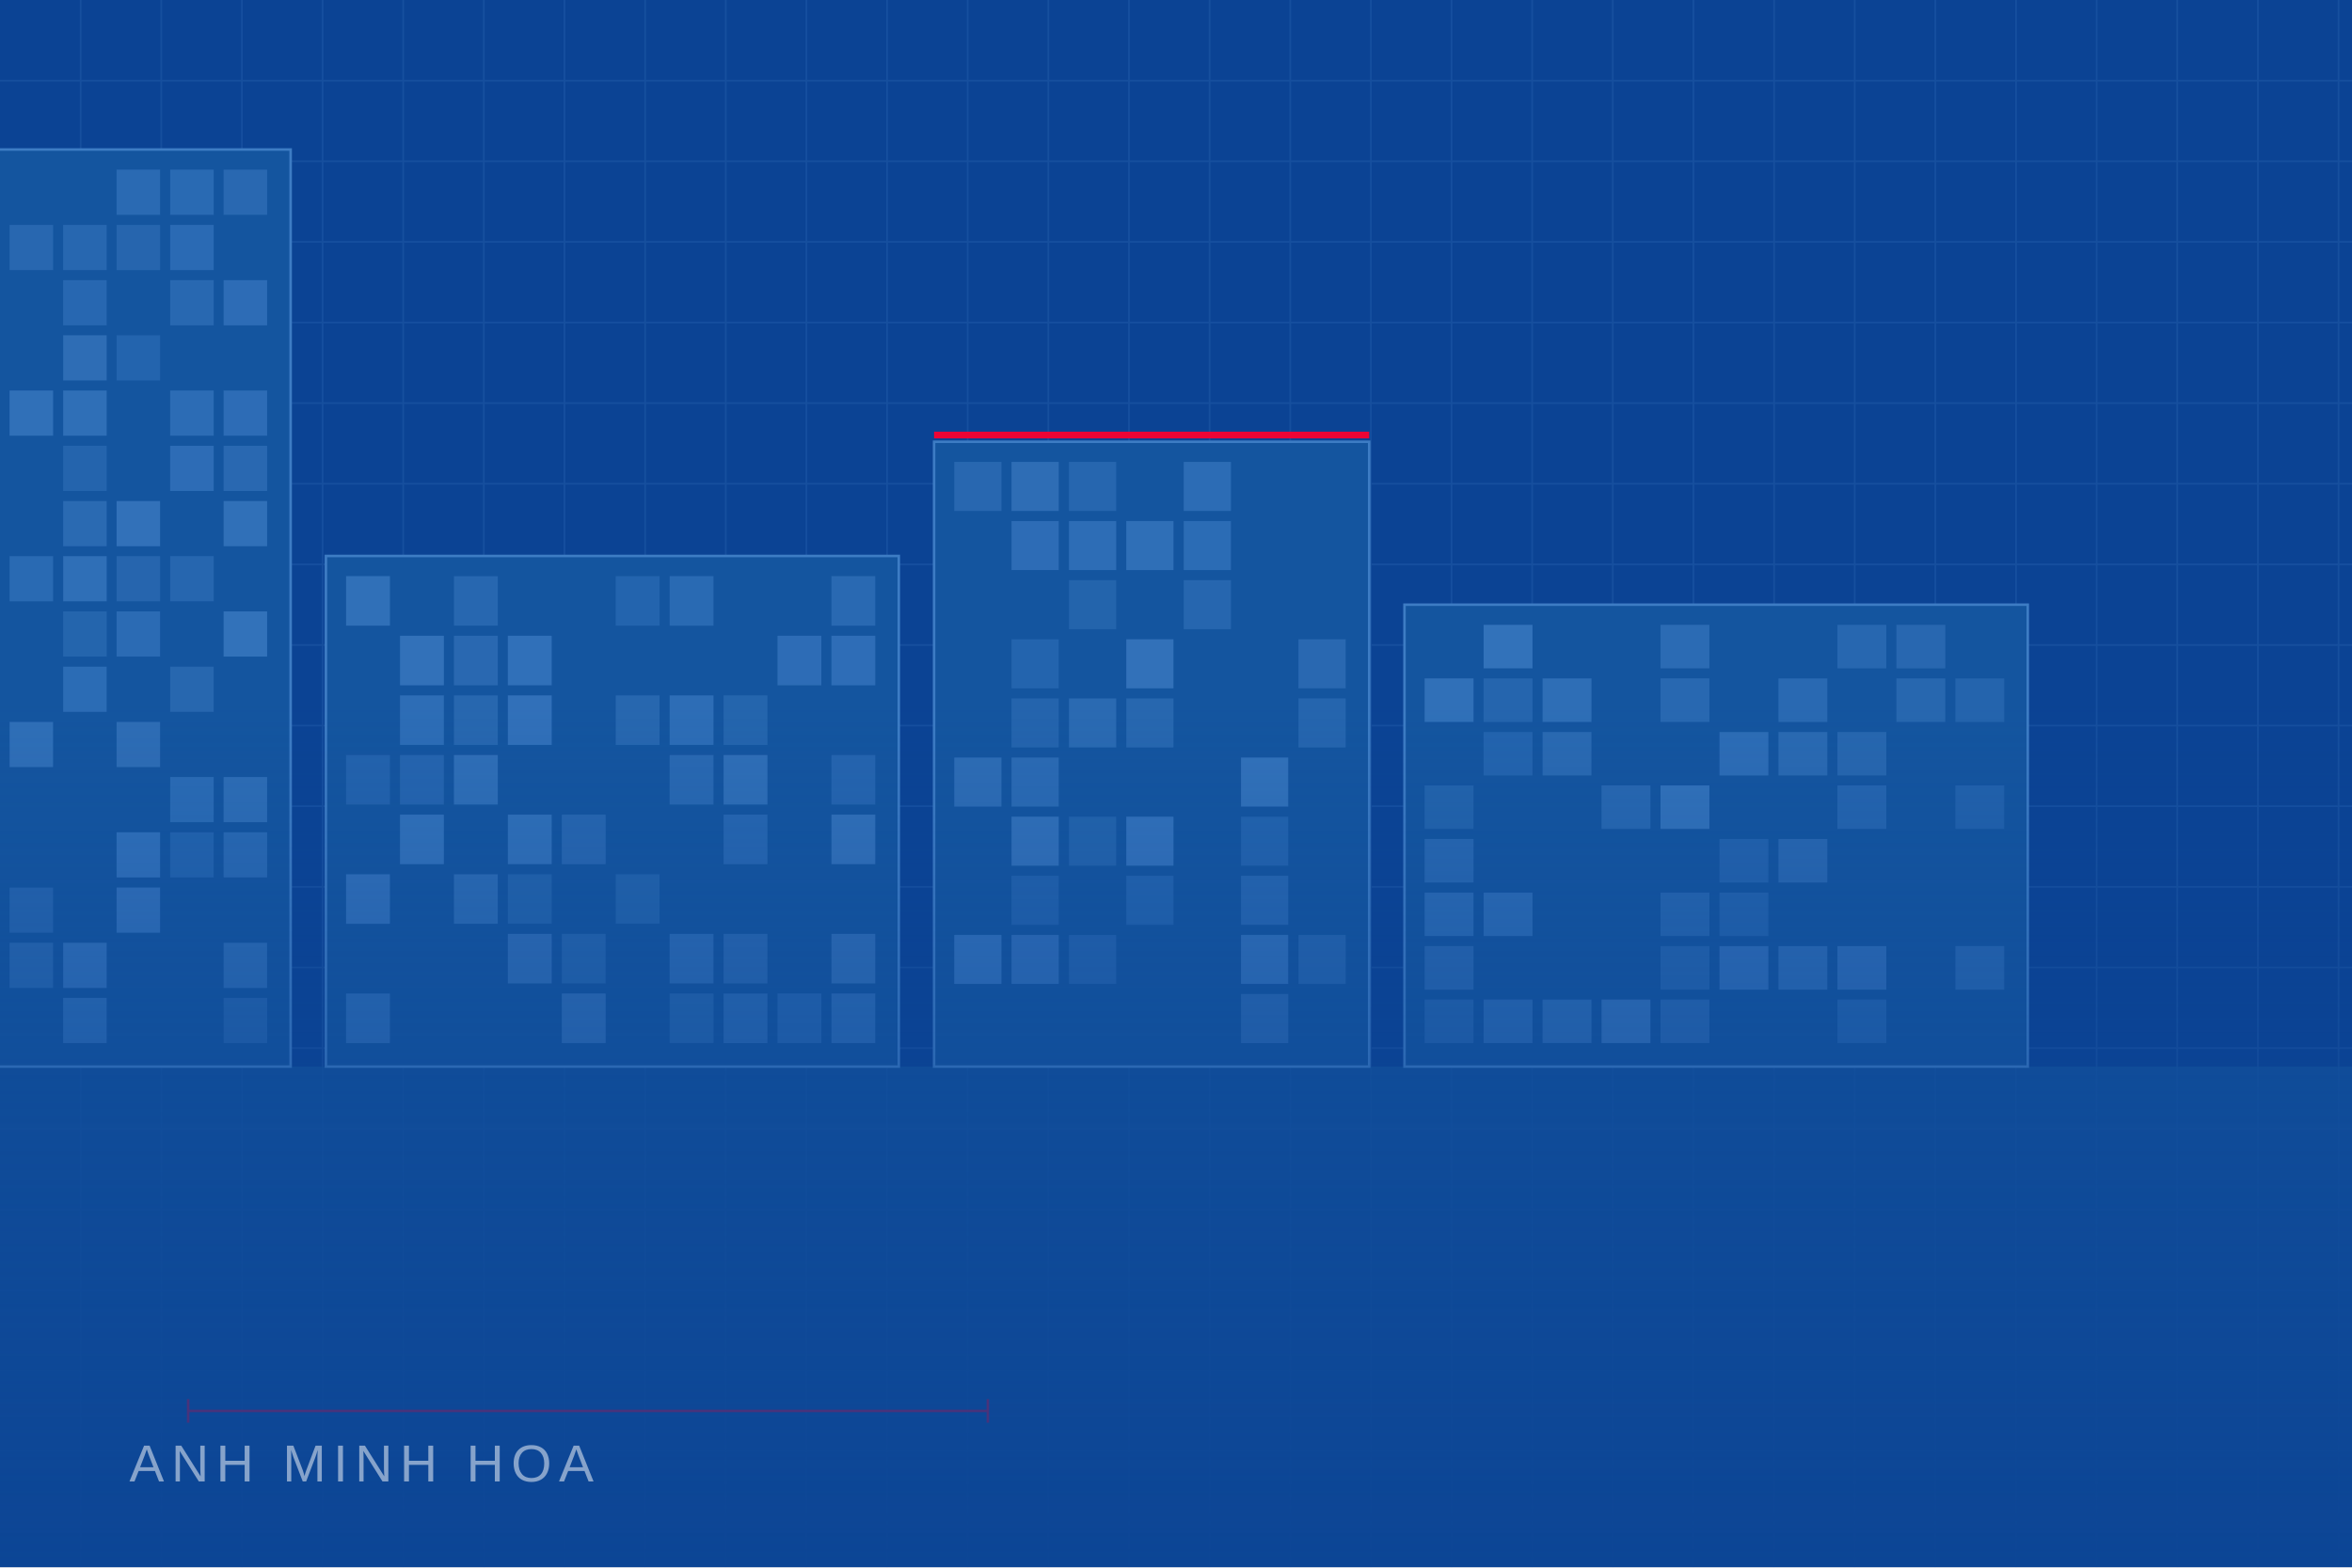
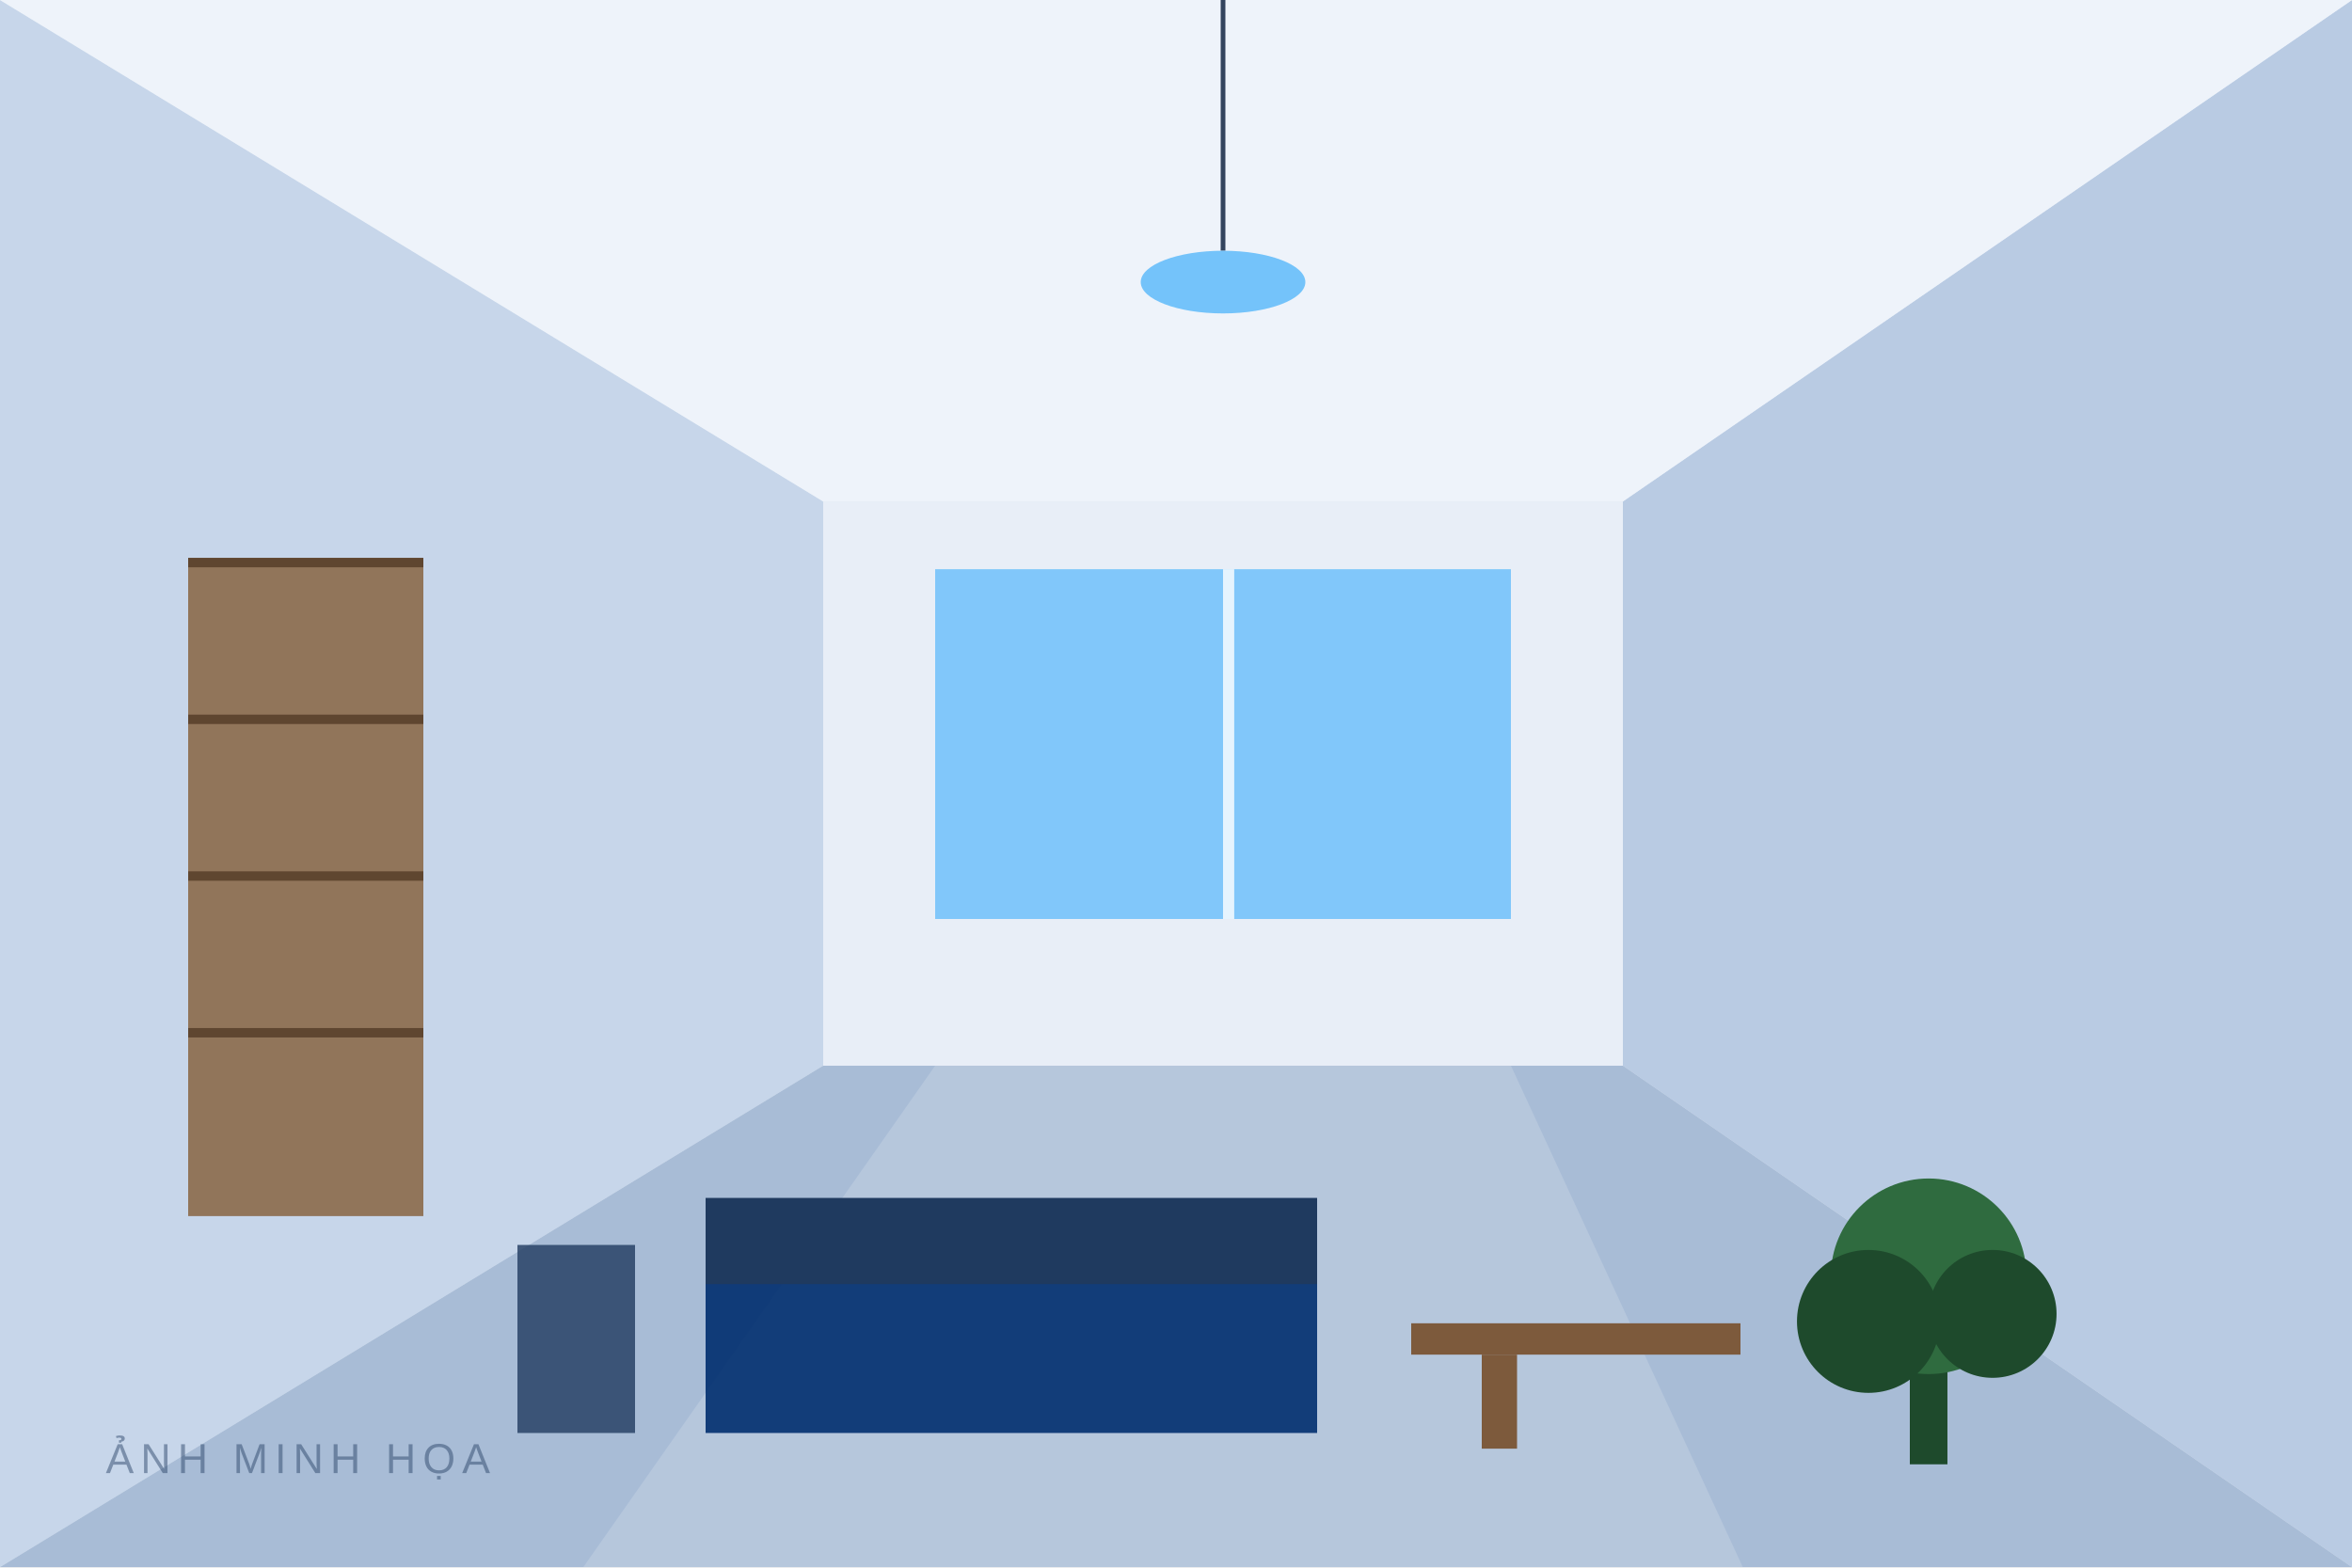
<svg xmlns="http://www.w3.org/2000/svg" viewBox="0 0 1400 933" width="1400" height="933" role="img" aria-label="Ảnh minh họa công trình">
-   <rect width="1400" height="933" fill="#0b4394" />
-   <g stroke="#3d7cc4" stroke-width="1" opacity="0.22">
-     <line x1="48" y1="0" x2="48" y2="933" />
-     <line x1="96" y1="0" x2="96" y2="933" />
-     <line x1="144" y1="0" x2="144" y2="933" />
-     <line x1="192" y1="0" x2="192" y2="933" />
-     <line x1="240" y1="0" x2="240" y2="933" />
-     <line x1="288" y1="0" x2="288" y2="933" />
-     <line x1="336" y1="0" x2="336" y2="933" />
-     <line x1="384" y1="0" x2="384" y2="933" />
-     <line x1="432" y1="0" x2="432" y2="933" />
-     <line x1="480" y1="0" x2="480" y2="933" />
-     <line x1="528" y1="0" x2="528" y2="933" />
-     <line x1="576" y1="0" x2="576" y2="933" />
-     <line x1="624" y1="0" x2="624" y2="933" />
-     <line x1="672" y1="0" x2="672" y2="933" />
-     <line x1="720" y1="0" x2="720" y2="933" />
-     <line x1="768" y1="0" x2="768" y2="933" />
-     <line x1="816" y1="0" x2="816" y2="933" />
-     <line x1="864" y1="0" x2="864" y2="933" />
-     <line x1="912" y1="0" x2="912" y2="933" />
-     <line x1="960" y1="0" x2="960" y2="933" />
-     <line x1="1008" y1="0" x2="1008" y2="933" />
-     <line x1="1056" y1="0" x2="1056" y2="933" />
-     <line x1="1104" y1="0" x2="1104" y2="933" />
-     <line x1="1152" y1="0" x2="1152" y2="933" />
-     <line x1="1200" y1="0" x2="1200" y2="933" />
-     <line x1="1248" y1="0" x2="1248" y2="933" />
-     <line x1="1296" y1="0" x2="1296" y2="933" />
-     <line x1="1344" y1="0" x2="1344" y2="933" />
-     <line x1="1392" y1="0" x2="1392" y2="933" />
-     <line x1="0" y1="48" x2="1400" y2="48" />
-     <line x1="0" y1="96" x2="1400" y2="96" />
-     <line x1="0" y1="144" x2="1400" y2="144" />
-     <line x1="0" y1="192" x2="1400" y2="192" />
-     <line x1="0" y1="240" x2="1400" y2="240" />
-     <line x1="0" y1="288" x2="1400" y2="288" />
-     <line x1="0" y1="336" x2="1400" y2="336" />
-     <line x1="0" y1="384" x2="1400" y2="384" />
-     <line x1="0" y1="432" x2="1400" y2="432" />
-     <line x1="0" y1="480" x2="1400" y2="480" />
-     <line x1="0" y1="528" x2="1400" y2="528" />
-     <line x1="0" y1="576" x2="1400" y2="576" />
-     <line x1="0" y1="624" x2="1400" y2="624" />
-     <line x1="0" y1="672" x2="1400" y2="672" />
-     <line x1="0" y1="720" x2="1400" y2="720" />
-     <line x1="0" y1="768" x2="1400" y2="768" />
-     <line x1="0" y1="816" x2="1400" y2="816" />
-     <line x1="0" y1="864" x2="1400" y2="864" />
-     <line x1="0" y1="912" x2="1400" y2="912" />
-   </g>
-   <rect x="0" y="635" width="1400" height="298" fill="#14559f" opacity="0.75" />
-   <rect x="-70" y="89" width="243" height="546" fill="#14559f" stroke="#3d7cc4" stroke-width="1.5" />
-   <rect x="-58.0" y="133.9" width="25.9" height="26.9" fill="#3d7cc4" opacity="0.67" />
-   <rect x="-58.0" y="166.8" width="25.9" height="26.9" fill="#3d7cc4" opacity="0.53" />
-   <rect x="-58.0" y="199.6" width="25.9" height="26.9" fill="#3d7cc4" opacity="0.65" />
-   <rect x="-58.0" y="265.4" width="25.9" height="26.9" fill="#3d7cc4" opacity="0.44" />
-   <rect x="-58.0" y="364.0" width="25.9" height="26.9" fill="#3d7cc4" opacity="0.65" />
-   <rect x="-58.0" y="396.9" width="25.9" height="26.9" fill="#3d7cc4" opacity="0.46" />
-   <rect x="-58.0" y="429.8" width="25.9" height="26.9" fill="#3d7cc4" opacity="0.38" />
-   <rect x="-58.0" y="495.5" width="25.9" height="26.9" fill="#3d7cc4" opacity="0.35" />
-   <rect x="-58.0" y="528.4" width="25.9" height="26.9" fill="#3d7cc4" opacity="0.40" />
-   <rect x="-58.0" y="561.3" width="25.9" height="26.9" fill="#3d7cc4" opacity="0.37" />
-   <rect x="-58.0" y="594.1" width="25.9" height="26.9" fill="#3d7cc4" opacity="0.75" />
-   <rect x="-26.1" y="133.9" width="25.9" height="26.9" fill="#3d7cc4" opacity="0.48" />
-   <rect x="-26.1" y="199.6" width="25.9" height="26.9" fill="#3d7cc4" opacity="0.38" />
-   <rect x="-26.1" y="298.3" width="25.9" height="26.9" fill="#3d7cc4" opacity="0.74" />
-   <rect x="-26.1" y="364.0" width="25.9" height="26.9" fill="#3d7cc4" opacity="0.35" />
-   <rect x="-26.1" y="396.9" width="25.9" height="26.9" fill="#3d7cc4" opacity="0.39" />
-   <rect x="-26.1" y="429.8" width="25.9" height="26.9" fill="#3d7cc4" opacity="0.50" />
-   <rect x="-26.1" y="462.6" width="25.9" height="26.9" fill="#3d7cc4" opacity="0.50" />
-   <rect x="-26.1" y="495.5" width="25.9" height="26.9" fill="#3d7cc4" opacity="0.46" />
-   <rect x="-26.1" y="594.1" width="25.9" height="26.9" fill="#3d7cc4" opacity="0.43" />
-   <rect x="5.7" y="133.9" width="25.9" height="26.9" fill="#3d7cc4" opacity="0.47" />
-   <rect x="5.7" y="232.5" width="25.9" height="26.9" fill="#3d7cc4" opacity="0.69" />
-   <rect x="5.7" y="331.1" width="25.9" height="26.9" fill="#3d7cc4" opacity="0.53" />
-   <rect x="5.7" y="429.8" width="25.9" height="26.9" fill="#3d7cc4" opacity="0.65" />
-   <rect x="5.7" y="528.4" width="25.9" height="26.9" fill="#3d7cc4" opacity="0.42" />
-   <rect x="5.7" y="561.3" width="25.9" height="26.9" fill="#3d7cc4" opacity="0.45" />
-   <rect x="37.6" y="133.9" width="25.9" height="26.9" fill="#3d7cc4" opacity="0.46" />
-   <rect x="37.6" y="166.8" width="25.9" height="26.9" fill="#3d7cc4" opacity="0.48" />
-   <rect x="37.6" y="199.6" width="25.9" height="26.9" fill="#3d7cc4" opacity="0.62" />
-   <rect x="37.6" y="232.5" width="25.9" height="26.9" fill="#3d7cc4" opacity="0.66" />
-   <rect x="37.6" y="265.4" width="25.9" height="26.9" fill="#3d7cc4" opacity="0.39" />
-   <rect x="37.6" y="298.3" width="25.9" height="26.9" fill="#3d7cc4" opacity="0.52" />
-   <rect x="37.6" y="331.1" width="25.9" height="26.9" fill="#3d7cc4" opacity="0.65" />
-   <rect x="37.6" y="364.0" width="25.9" height="26.9" fill="#3d7cc4" opacity="0.40" />
-   <rect x="37.6" y="396.9" width="25.9" height="26.9" fill="#3d7cc4" opacity="0.58" />
-   <rect x="37.6" y="561.3" width="25.9" height="26.9" fill="#3d7cc4" opacity="0.68" />
-   <rect x="37.6" y="594.1" width="25.9" height="26.9" fill="#3d7cc4" opacity="0.58" />
-   <rect x="69.4" y="101.0" width="25.9" height="26.9" fill="#3d7cc4" opacity="0.54" />
-   <rect x="69.4" y="133.9" width="25.9" height="26.9" fill="#3d7cc4" opacity="0.42" />
-   <rect x="69.4" y="199.6" width="25.9" height="26.9" fill="#3d7cc4" opacity="0.38" />
-   <rect x="69.4" y="298.3" width="25.9" height="26.9" fill="#3d7cc4" opacity="0.72" />
-   <rect x="69.4" y="331.1" width="25.9" height="26.9" fill="#3d7cc4" opacity="0.42" />
-   <rect x="69.4" y="364.0" width="25.9" height="26.9" fill="#3d7cc4" opacity="0.56" />
-   <rect x="69.4" y="429.8" width="25.9" height="26.9" fill="#3d7cc4" opacity="0.62" />
-   <rect x="69.4" y="495.5" width="25.9" height="26.9" fill="#3d7cc4" opacity="0.73" />
-   <rect x="69.4" y="528.4" width="25.9" height="26.9" fill="#3d7cc4" opacity="0.70" />
-   <rect x="101.3" y="101.0" width="25.9" height="26.9" fill="#3d7cc4" opacity="0.53" />
-   <rect x="101.3" y="133.9" width="25.9" height="26.9" fill="#3d7cc4" opacity="0.55" />
-   <rect x="101.3" y="166.8" width="25.9" height="26.9" fill="#3d7cc4" opacity="0.49" />
-   <rect x="101.3" y="232.5" width="25.9" height="26.9" fill="#3d7cc4" opacity="0.59" />
-   <rect x="101.3" y="265.4" width="25.9" height="26.9" fill="#3d7cc4" opacity="0.60" />
-   <rect x="101.3" y="331.1" width="25.9" height="26.9" fill="#3d7cc4" opacity="0.44" />
-   <rect x="101.3" y="396.9" width="25.9" height="26.9" fill="#3d7cc4" opacity="0.45" />
-   <rect x="101.3" y="462.6" width="25.9" height="26.9" fill="#3d7cc4" opacity="0.58" />
-   <rect x="101.3" y="495.5" width="25.9" height="26.9" fill="#3d7cc4" opacity="0.38" />
-   <rect x="133.1" y="101.0" width="25.9" height="26.9" fill="#3d7cc4" opacity="0.50" />
-   <rect x="133.1" y="166.8" width="25.9" height="26.9" fill="#3d7cc4" opacity="0.60" />
-   <rect x="133.1" y="232.5" width="25.9" height="26.9" fill="#3d7cc4" opacity="0.60" />
-   <rect x="133.1" y="265.4" width="25.9" height="26.9" fill="#3d7cc4" opacity="0.50" />
-   <rect x="133.1" y="298.3" width="25.9" height="26.9" fill="#3d7cc4" opacity="0.69" />
-   <rect x="133.1" y="364.0" width="25.9" height="26.9" fill="#3d7cc4" opacity="0.74" />
-   <rect x="133.1" y="462.6" width="25.9" height="26.9" fill="#3d7cc4" opacity="0.64" />
-   <rect x="133.1" y="495.5" width="25.9" height="26.9" fill="#3d7cc4" opacity="0.54" />
-   <rect x="133.1" y="561.3" width="25.9" height="26.9" fill="#3d7cc4" opacity="0.57" />
-   <rect x="133.1" y="594.1" width="25.9" height="26.9" fill="#3d7cc4" opacity="0.39" />
-   <rect x="194" y="331" width="341" height="304" fill="#14559f" stroke="#3d7cc4" stroke-width="1.5" />
-   <rect x="206.0" y="343.0" width="26.1" height="29.5" fill="#3d7cc4" opacity="0.69" />
-   <rect x="206.0" y="449.5" width="26.1" height="29.5" fill="#3d7cc4" opacity="0.36" />
-   <rect x="206.0" y="520.5" width="26.1" height="29.5" fill="#3d7cc4" opacity="0.70" />
-   <rect x="206.0" y="591.5" width="26.1" height="29.5" fill="#3d7cc4" opacity="0.59" />
-   <rect x="238.1" y="378.5" width="26.1" height="29.5" fill="#3d7cc4" opacity="0.72" />
-   <rect x="238.1" y="414.0" width="26.1" height="29.5" fill="#3d7cc4" opacity="0.61" />
-   <rect x="238.1" y="449.5" width="26.1" height="29.5" fill="#3d7cc4" opacity="0.43" />
-   <rect x="238.1" y="485.0" width="26.1" height="29.5" fill="#3d7cc4" opacity="0.74" />
-   <rect x="270.2" y="343.0" width="26.1" height="29.5" fill="#3d7cc4" opacity="0.46" />
-   <rect x="270.2" y="378.5" width="26.1" height="29.5" fill="#3d7cc4" opacity="0.50" />
-   <rect x="270.2" y="414.0" width="26.1" height="29.5" fill="#3d7cc4" opacity="0.45" />
-   <rect x="270.2" y="449.5" width="26.1" height="29.5" fill="#3d7cc4" opacity="0.66" />
-   <rect x="270.2" y="520.5" width="26.1" height="29.5" fill="#3d7cc4" opacity="0.57" />
-   <rect x="302.3" y="378.5" width="26.1" height="29.5" fill="#3d7cc4" opacity="0.68" />
-   <rect x="302.3" y="414.0" width="26.1" height="29.5" fill="#3d7cc4" opacity="0.70" />
-   <rect x="302.3" y="485.0" width="26.1" height="29.5" fill="#3d7cc4" opacity="0.71" />
-   <rect x="302.3" y="520.5" width="26.1" height="29.5" fill="#3d7cc4" opacity="0.37" />
-   <rect x="302.3" y="556.0" width="26.1" height="29.5" fill="#3d7cc4" opacity="0.62" />
-   <rect x="334.4" y="485.0" width="26.1" height="29.5" fill="#3d7cc4" opacity="0.47" />
-   <rect x="334.4" y="556.0" width="26.1" height="29.5" fill="#3d7cc4" opacity="0.40" />
-   <rect x="334.4" y="591.5" width="26.1" height="29.5" fill="#3d7cc4" opacity="0.62" />
-   <rect x="366.5" y="343.0" width="26.1" height="29.5" fill="#3d7cc4" opacity="0.38" />
-   <rect x="366.5" y="414.0" width="26.1" height="29.5" fill="#3d7cc4" opacity="0.45" />
-   <rect x="366.5" y="520.5" width="26.1" height="29.5" fill="#3d7cc4" opacity="0.37" />
-   <rect x="398.6" y="343.0" width="26.1" height="29.5" fill="#3d7cc4" opacity="0.53" />
-   <rect x="398.6" y="414.0" width="26.1" height="29.5" fill="#3d7cc4" opacity="0.61" />
-   <rect x="398.6" y="449.5" width="26.1" height="29.5" fill="#3d7cc4" opacity="0.51" />
-   <rect x="398.6" y="556.0" width="26.1" height="29.5" fill="#3d7cc4" opacity="0.56" />
-   <rect x="398.6" y="591.5" width="26.1" height="29.5" fill="#3d7cc4" opacity="0.40" />
-   <rect x="430.7" y="414.0" width="26.1" height="29.5" fill="#3d7cc4" opacity="0.40" />
-   <rect x="430.7" y="449.5" width="26.1" height="29.5" fill="#3d7cc4" opacity="0.66" />
-   <rect x="430.7" y="485.0" width="26.1" height="29.5" fill="#3d7cc4" opacity="0.48" />
-   <rect x="430.7" y="556.0" width="26.1" height="29.5" fill="#3d7cc4" opacity="0.47" />
-   <rect x="430.7" y="591.5" width="26.1" height="29.5" fill="#3d7cc4" opacity="0.51" />
-   <rect x="462.8" y="378.5" width="26.1" height="29.5" fill="#3d7cc4" opacity="0.60" />
-   <rect x="462.8" y="591.5" width="26.1" height="29.5" fill="#3d7cc4" opacity="0.43" />
-   <rect x="494.9" y="343.0" width="26.1" height="29.5" fill="#3d7cc4" opacity="0.51" />
-   <rect x="494.9" y="378.5" width="26.1" height="29.5" fill="#3d7cc4" opacity="0.63" />
-   <rect x="494.9" y="449.5" width="26.1" height="29.5" fill="#3d7cc4" opacity="0.43" />
-   <rect x="494.9" y="485.0" width="26.1" height="29.5" fill="#3d7cc4" opacity="0.72" />
-   <rect x="494.9" y="556.0" width="26.1" height="29.5" fill="#3d7cc4" opacity="0.62" />
-   <rect x="494.9" y="591.5" width="26.1" height="29.5" fill="#3d7cc4" opacity="0.56" />
-   <rect x="556" y="263" width="259" height="372" fill="#14559f" stroke="#3d7cc4" stroke-width="1.5" />
-   <rect x="568.0" y="275.0" width="28.1" height="29.2" fill="#3d7cc4" opacity="0.47" />
-   <rect x="568.0" y="451.0" width="28.1" height="29.2" fill="#3d7cc4" opacity="0.62" />
-   <rect x="568.0" y="556.6" width="28.1" height="29.2" fill="#3d7cc4" opacity="0.73" />
-   <rect x="602.1" y="275.0" width="28.1" height="29.2" fill="#3d7cc4" opacity="0.62" />
-   <rect x="602.1" y="310.2" width="28.1" height="29.2" fill="#3d7cc4" opacity="0.60" />
-   <rect x="602.1" y="380.6" width="28.1" height="29.2" fill="#3d7cc4" opacity="0.38" />
-   <rect x="602.1" y="415.8" width="28.1" height="29.2" fill="#3d7cc4" opacity="0.39" />
-   <rect x="602.1" y="451.0" width="28.1" height="29.2" fill="#3d7cc4" opacity="0.56" />
-   <rect x="602.1" y="486.2" width="28.1" height="29.2" fill="#3d7cc4" opacity="0.72" />
-   <rect x="602.1" y="521.4" width="28.1" height="29.2" fill="#3d7cc4" opacity="0.35" />
-   <rect x="602.1" y="556.6" width="28.1" height="29.2" fill="#3d7cc4" opacity="0.63" />
-   <rect x="636.3" y="275.0" width="28.1" height="29.2" fill="#3d7cc4" opacity="0.44" />
-   <rect x="636.3" y="310.2" width="28.1" height="29.2" fill="#3d7cc4" opacity="0.61" />
-   <rect x="636.3" y="345.4" width="28.1" height="29.2" fill="#3d7cc4" opacity="0.37" />
-   <rect x="636.3" y="415.8" width="28.1" height="29.2" fill="#3d7cc4" opacity="0.52" />
-   <rect x="636.3" y="486.2" width="28.1" height="29.2" fill="#3d7cc4" opacity="0.37" />
-   <rect x="636.3" y="556.6" width="28.1" height="29.2" fill="#3d7cc4" opacity="0.36" />
-   <rect x="670.4" y="310.2" width="28.1" height="29.2" fill="#3d7cc4" opacity="0.66" />
-   <rect x="670.4" y="380.6" width="28.1" height="29.2" fill="#3d7cc4" opacity="0.72" />
-   <rect x="670.4" y="415.8" width="28.1" height="29.2" fill="#3d7cc4" opacity="0.45" />
-   <rect x="670.4" y="486.2" width="28.1" height="29.2" fill="#3d7cc4" opacity="0.75" />
-   <rect x="670.4" y="521.4" width="28.1" height="29.2" fill="#3d7cc4" opacity="0.38" />
-   <rect x="704.6" y="275.0" width="28.1" height="29.2" fill="#3d7cc4" opacity="0.59" />
-   <rect x="704.6" y="310.2" width="28.1" height="29.2" fill="#3d7cc4" opacity="0.58" />
-   <rect x="704.6" y="345.4" width="28.1" height="29.2" fill="#3d7cc4" opacity="0.44" />
-   <rect x="738.7" y="451.0" width="28.1" height="29.2" fill="#3d7cc4" opacity="0.74" />
-   <rect x="738.7" y="486.2" width="28.1" height="29.2" fill="#3d7cc4" opacity="0.38" />
-   <rect x="738.7" y="521.4" width="28.1" height="29.2" fill="#3d7cc4" opacity="0.48" />
-   <rect x="738.7" y="556.6" width="28.1" height="29.2" fill="#3d7cc4" opacity="0.68" />
-   <rect x="738.7" y="591.8" width="28.1" height="29.2" fill="#3d7cc4" opacity="0.50" />
-   <rect x="772.9" y="380.6" width="28.1" height="29.2" fill="#3d7cc4" opacity="0.50" />
-   <rect x="772.9" y="415.8" width="28.1" height="29.2" fill="#3d7cc4" opacity="0.41" />
-   <rect x="772.9" y="556.6" width="28.1" height="29.2" fill="#3d7cc4" opacity="0.41" />
-   <rect x="556" y="257" width="259" height="4" fill="#ed0435" />
-   <rect x="836" y="360" width="371" height="275" fill="#14559f" stroke="#3d7cc4" stroke-width="1.5" />
-   <rect x="848.0" y="403.9" width="29.1" height="25.9" fill="#3d7cc4" opacity="0.69" />
-   <rect x="848.0" y="467.6" width="29.1" height="25.9" fill="#3d7cc4" opacity="0.37" />
-   <rect x="848.0" y="499.5" width="29.1" height="25.9" fill="#3d7cc4" opacity="0.49" />
-   <rect x="848.0" y="531.4" width="29.1" height="25.9" fill="#3d7cc4" opacity="0.56" />
-   <rect x="848.0" y="563.3" width="29.1" height="25.9" fill="#3d7cc4" opacity="0.47" />
-   <rect x="848.0" y="595.1" width="29.1" height="25.9" fill="#3d7cc4" opacity="0.39" />
-   <rect x="883.1" y="372.0" width="29.1" height="25.9" fill="#3d7cc4" opacity="0.74" />
-   <rect x="883.1" y="403.9" width="29.1" height="25.9" fill="#3d7cc4" opacity="0.41" />
-   <rect x="883.1" y="435.8" width="29.1" height="25.9" fill="#3d7cc4" opacity="0.38" />
-   <rect x="883.1" y="531.4" width="29.1" height="25.9" fill="#3d7cc4" opacity="0.59" />
-   <rect x="883.1" y="595.1" width="29.1" height="25.9" fill="#3d7cc4" opacity="0.54" />
-   <rect x="918.2" y="403.9" width="29.1" height="25.9" fill="#3d7cc4" opacity="0.64" />
-   <rect x="918.2" y="435.8" width="29.1" height="25.9" fill="#3d7cc4" opacity="0.52" />
-   <rect x="918.2" y="595.1" width="29.1" height="25.9" fill="#3d7cc4" opacity="0.57" />
-   <rect x="953.3" y="467.6" width="29.1" height="25.9" fill="#3d7cc4" opacity="0.49" />
-   <rect x="953.3" y="595.1" width="29.1" height="25.9" fill="#3d7cc4" opacity="0.72" />
-   <rect x="988.4" y="372.0" width="29.1" height="25.9" fill="#3d7cc4" opacity="0.56" />
-   <rect x="988.4" y="403.9" width="29.1" height="25.9" fill="#3d7cc4" opacity="0.49" />
-   <rect x="988.4" y="467.6" width="29.1" height="25.9" fill="#3d7cc4" opacity="0.74" />
-   <rect x="988.4" y="531.4" width="29.1" height="25.9" fill="#3d7cc4" opacity="0.44" />
-   <rect x="988.4" y="563.3" width="29.1" height="25.9" fill="#3d7cc4" opacity="0.39" />
-   <rect x="988.4" y="595.1" width="29.1" height="25.9" fill="#3d7cc4" opacity="0.47" />
-   <rect x="1023.5" y="435.8" width="29.1" height="25.9" fill="#3d7cc4" opacity="0.61" />
-   <rect x="1023.5" y="499.5" width="29.1" height="25.9" fill="#3d7cc4" opacity="0.36" />
-   <rect x="1023.5" y="531.4" width="29.1" height="25.9" fill="#3d7cc4" opacity="0.36" />
-   <rect x="1023.5" y="563.3" width="29.1" height="25.9" fill="#3d7cc4" opacity="0.63" />
-   <rect x="1058.6" y="403.9" width="29.1" height="25.9" fill="#3d7cc4" opacity="0.51" />
-   <rect x="1058.6" y="435.8" width="29.1" height="25.9" fill="#3d7cc4" opacity="0.52" />
-   <rect x="1058.6" y="499.5" width="29.1" height="25.9" fill="#3d7cc4" opacity="0.50" />
-   <rect x="1058.6" y="563.3" width="29.1" height="25.9" fill="#3d7cc4" opacity="0.56" />
-   <rect x="1093.7" y="372.0" width="29.1" height="25.9" fill="#3d7cc4" opacity="0.46" />
-   <rect x="1093.7" y="435.8" width="29.1" height="25.9" fill="#3d7cc4" opacity="0.45" />
-   <rect x="1093.7" y="467.6" width="29.1" height="25.9" fill="#3d7cc4" opacity="0.43" />
-   <rect x="1093.7" y="563.3" width="29.1" height="25.9" fill="#3d7cc4" opacity="0.60" />
-   <rect x="1093.7" y="595.1" width="29.1" height="25.9" fill="#3d7cc4" opacity="0.38" />
-   <rect x="1128.8" y="372.0" width="29.1" height="25.9" fill="#3d7cc4" opacity="0.47" />
-   <rect x="1128.8" y="403.9" width="29.1" height="25.9" fill="#3d7cc4" opacity="0.45" />
-   <rect x="1163.9" y="403.9" width="29.1" height="25.9" fill="#3d7cc4" opacity="0.39" />
-   <rect x="1163.9" y="467.6" width="29.1" height="25.9" fill="#3d7cc4" opacity="0.35" />
-   <rect x="1163.9" y="563.3" width="29.1" height="25.9" fill="#3d7cc4" opacity="0.46" />
-   <g stroke="#ed0435" stroke-width="1.5" opacity="0.85">
-     <line x1="112" y1="840" x2="588" y2="840" />
-     <line x1="112" y1="833" x2="112" y2="847" />
-     <line x1="588" y1="833" x2="588" y2="847" />
-   </g>
-   <linearGradient id="g" x1="0" y1="1" x2="0" y2="0">
-     <stop offset="0" stop-color="#0b4394" stop-opacity="0.85" />
-     <stop offset="0.55" stop-color="#0b4394" stop-opacity="0" />
-   </linearGradient>
-   <rect width="1400" height="933" fill="url(#g)" />
-   <text x="77" y="882" fill="#ffffff" opacity="0.5" font-family="Segoe UI, Arial, sans-serif" font-size="31" letter-spacing="4.3">ANH MINH HOA</text>
+   <rect x="0" y="0" width="1400" height="933" fill="#dfe8f4" />
+   <polygon points="0,0 490,298.56 490,634.44 0,933" fill="#c7d6ea" />
+   <polygon points="1400,0 966,298.56 966,634.44 1400,933" fill="#b9cbe3" />
+   <polygon points="0,0 1400,0 966,298.56 490,298.56" fill="#eef3fa" />
+   <polygon points="0,933 1400,933 966,634.44 490,634.44" fill="#a8bcd6" />
+   <rect x="490" y="298.56" width="476" height="335.88" fill="#e8eef7" />
+   <rect x="556.64" y="338.87" width="342.72" height="208.25" fill="#6ec1fa" opacity="0.85" />
+   <rect x="728" y="338.87" width="6.66" height="208.25" fill="#ffffff" opacity="0.8" />
+   <polygon points="556.64,634.44 899.36,634.44 1037.4,933 347.2,933" fill="#ffffff" opacity="0.16" />
+   <rect x="420" y="759.84" width="364" height="93.3" fill="#002e6e" opacity="0.9" />
+   <rect x="420" y="713.19" width="364" height="51.32" fill="#1f3a5f" />
+   <rect x="840" y="787.83" width="196" height="18.66" fill="#7d5a3c" />
+   <rect x="882" y="806.49" width="21" height="55.98" fill="#7d5a3c" />
+   <rect x="112" y="332.15" width="140" height="391.86" fill="#8b6a4a" opacity="0.9" />
+   <rect x="112" y="332.15" width="140" height="5.6" fill="#5f4630" />
+   <rect x="112" y="425.45" width="140" height="5.6" fill="#5f4630" />
+   <rect x="112" y="518.75" width="140" height="5.6" fill="#5f4630" />
+   <rect x="112" y="612.05" width="140" height="5.6" fill="#5f4630" />
+   <rect x="726.6" y="0" width="2.8" height="149.28" fill="#33445e" />
+   <ellipse cx="728" cy="167.94" rx="49" ry="18.66" fill="#6ec1fa" opacity="0.95" />
+   <rect x="1136.8" y="800.14" width="22.39" height="71.65" fill="#1e4a2c" />
+   <circle cx="1148" cy="759.84" r="58.22" fill="#2f6b3f" />
+   <circle cx="1112.17" cy="786.71" r="42.54" fill="#1e4a2c" />
+   <circle cx="1186.07" cy="782.23" r="38.07" fill="#1e4a2c" />
+   <rect x="308" y="741.18" width="70" height="111.96" fill="#1f3a5f" opacity="0.8" />
+   <text x="63" y="877.02" fill="#1f3a5f" opacity="0.45" font-family="Segoe UI, Arial, sans-serif" font-size="25" letter-spacing="4">ẢNH MINH HỌA</text>
</svg>
